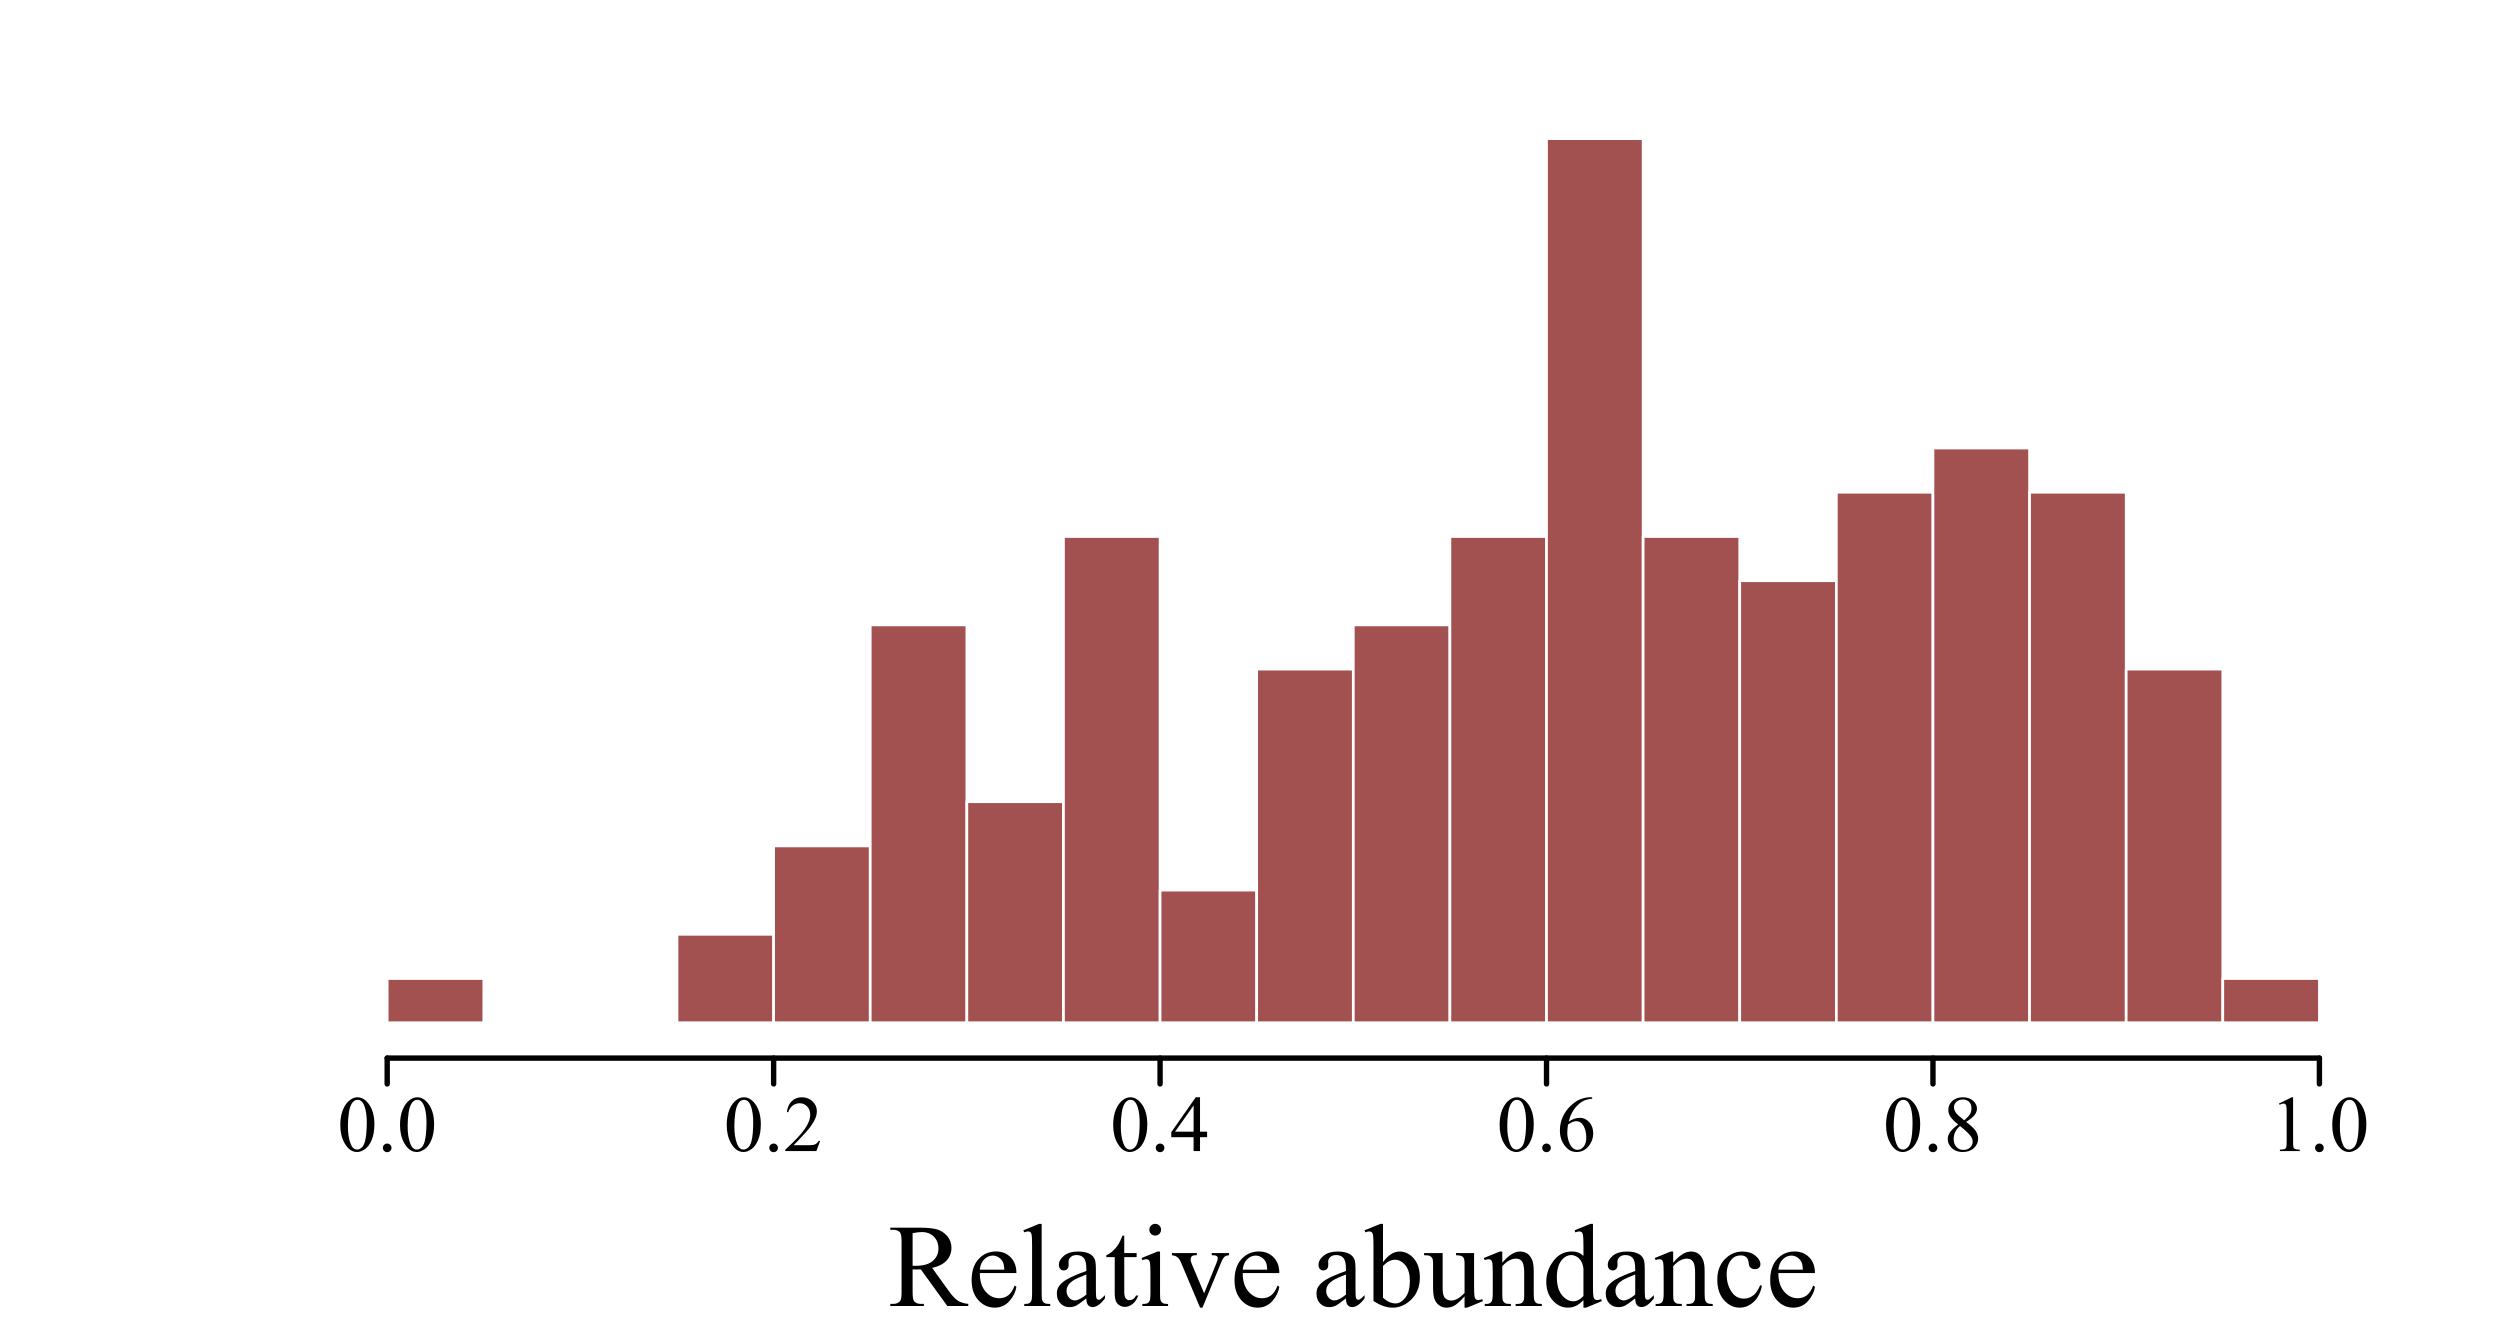
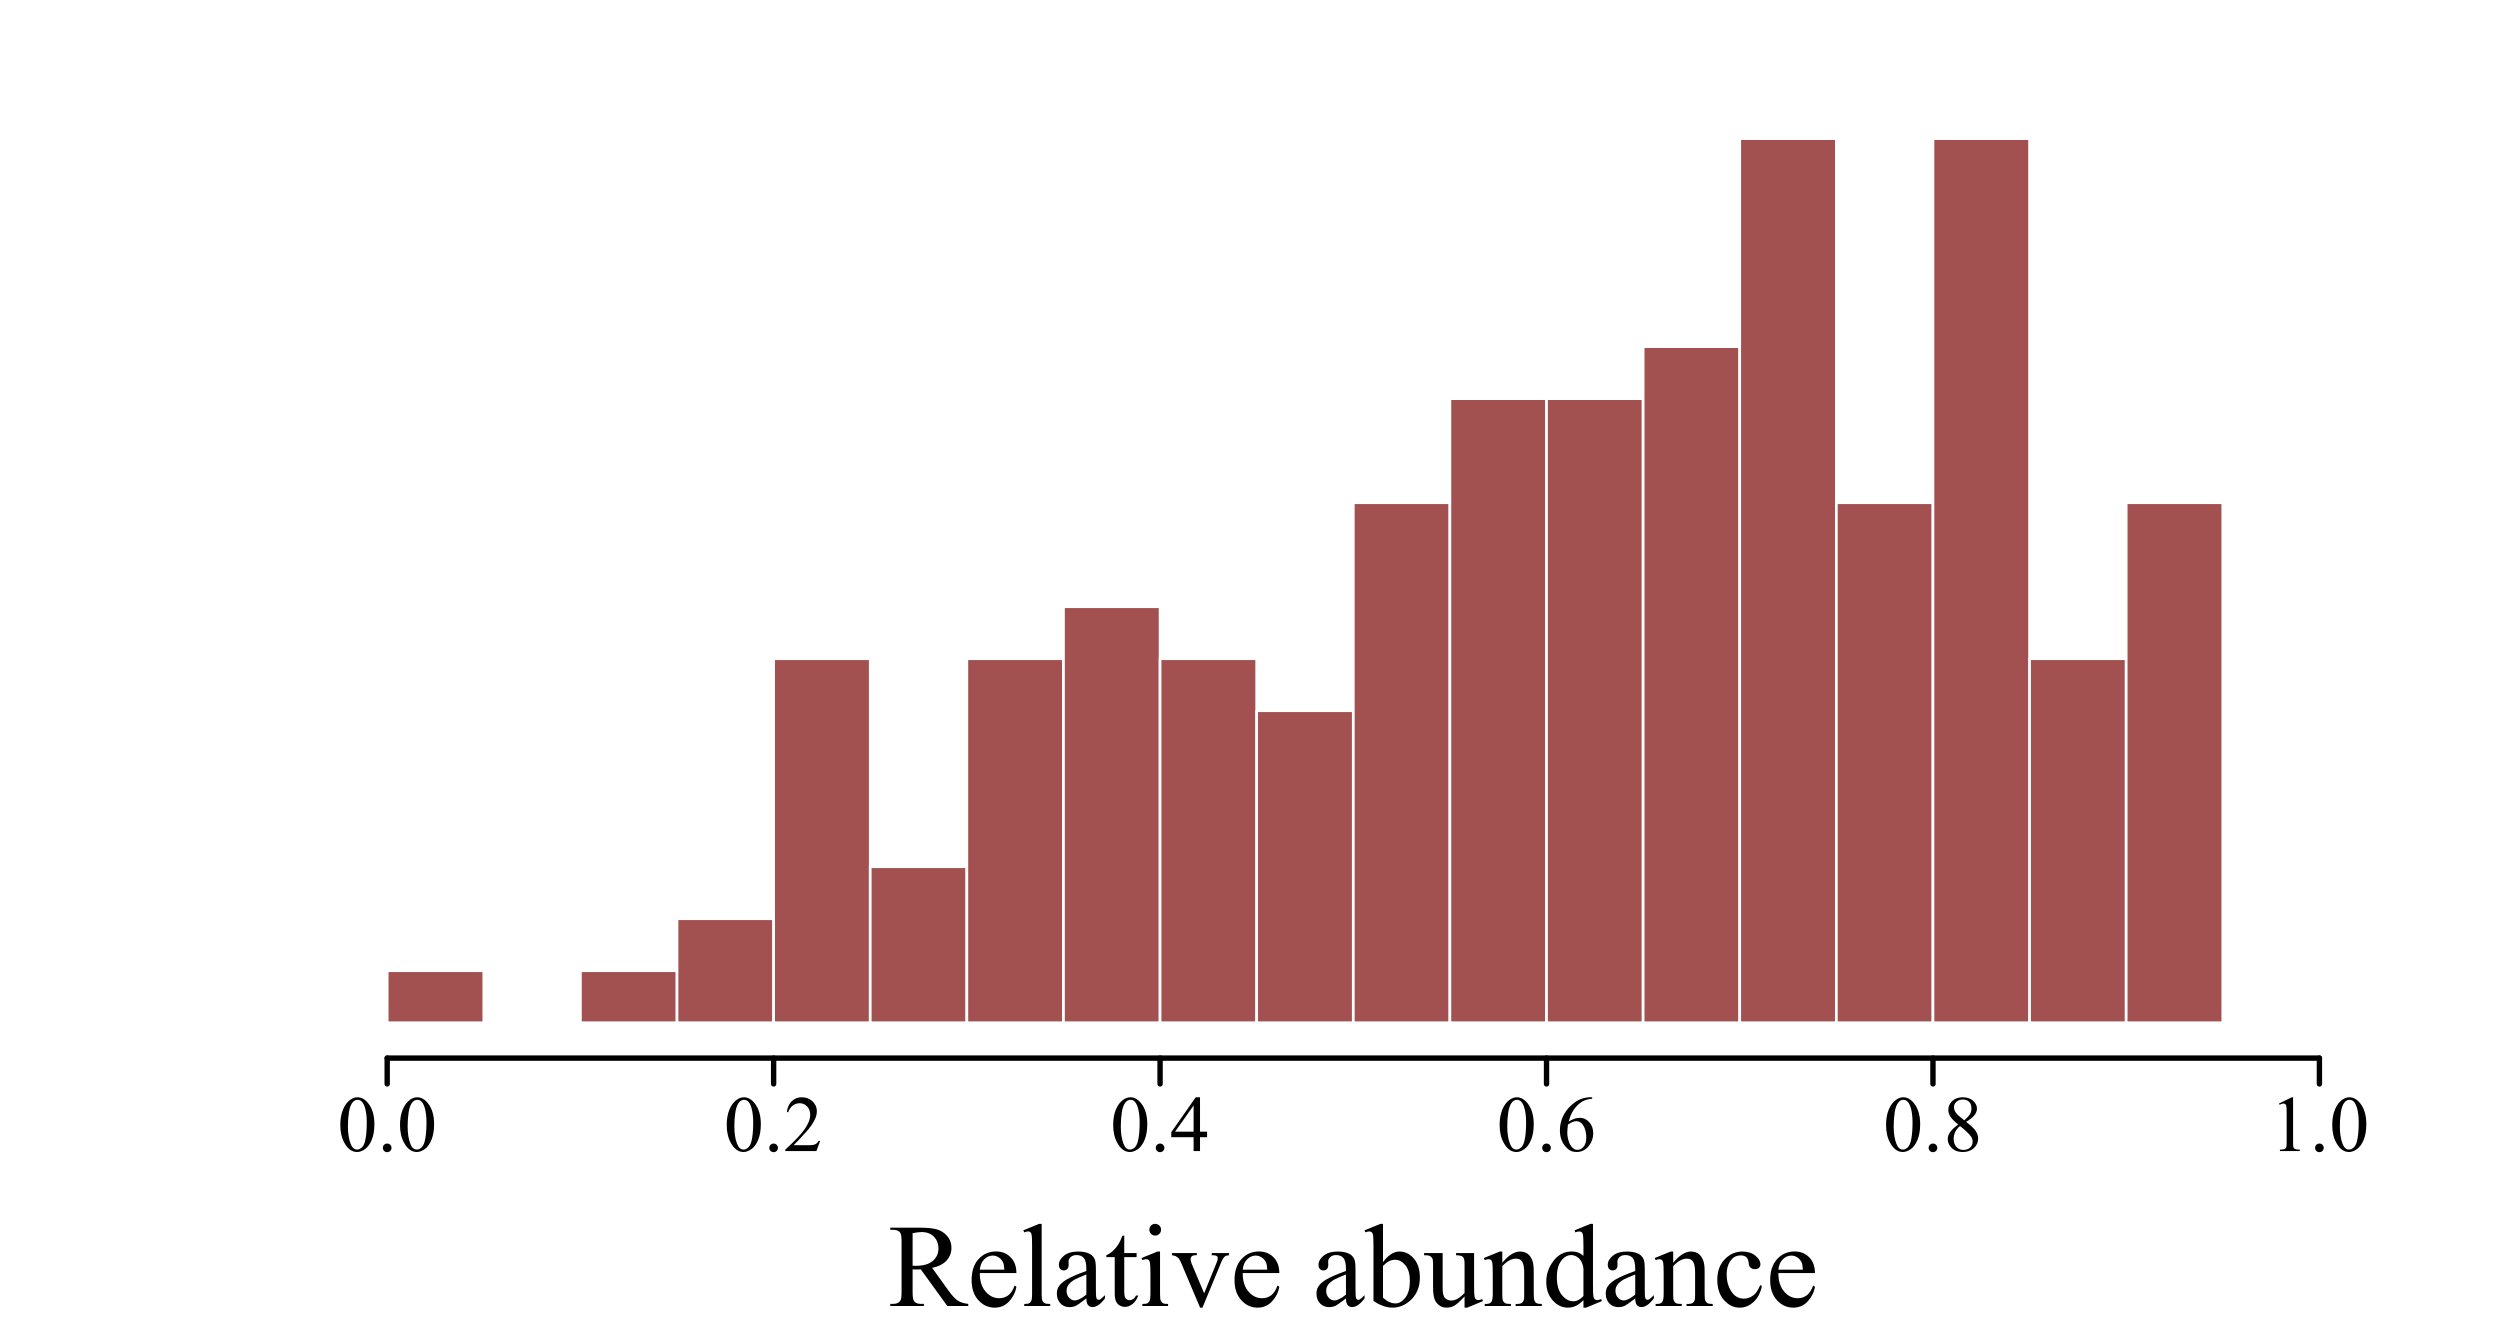
<svg xmlns="http://www.w3.org/2000/svg" xmlns:xlink="http://www.w3.org/1999/xlink" width="697pt" height="367pt" viewBox="0 0 697 367" version="1.1">
  <defs>
    <g>
      <symbol overflow="visible" id="glyph0-0">
        <path style="stroke:none;" d="M 4.578 0 L 4.578 -20.625 L 21.078 -20.625 L 21.078 0 Z M 5.094 -0.516 L 20.562 -0.516 L 20.562 -20.109 L 5.094 -20.109 Z M 5.094 -0.516 " />
      </symbol>
      <symbol overflow="visible" id="glyph0-1">
        <path style="stroke:none;" d="M 22.301 0 L 16.469 0 L 9.07 -10.215 C 8.523 -10.191 8.078 -10.184 7.734 -10.184 C 7.594 -10.184 7.441 -10.184 7.281 -10.191 C 7.121 -10.191 6.957 -10.199 6.785 -10.215 L 6.785 -3.867 C 6.785 -2.492 6.934 -1.637 7.234 -1.305 C 7.641 -0.832 8.254 -0.598 9.07 -0.598 L 9.926 -0.598 L 9.926 0 L 0.562 0 L 0.562 -0.598 L 1.387 -0.598 C 2.309 -0.598 2.969 -0.898 3.367 -1.5 C 3.59 -1.832 3.703 -2.621 3.707 -3.867 L 3.707 -17.984 C 3.703 -19.355 3.551 -20.211 3.254 -20.543 C 2.832 -21.016 2.211 -21.25 1.387 -21.254 L 0.562 -21.254 L 0.562 -21.852 L 8.523 -21.852 C 10.84 -21.848 12.551 -21.68 13.656 -21.344 C 14.754 -21.004 15.688 -20.379 16.461 -19.473 C 17.227 -18.559 17.613 -17.477 17.613 -16.227 C 17.613 -14.879 17.172 -13.715 16.297 -12.727 C 15.418 -11.738 14.062 -11.039 12.23 -10.633 L 16.742 -4.367 C 17.77 -2.922 18.656 -1.965 19.398 -1.496 C 20.137 -1.02 21.105 -0.723 22.301 -0.598 Z M 6.785 -11.23 C 6.988 -11.227 7.164 -11.223 7.312 -11.223 C 7.461 -11.215 7.586 -11.215 7.688 -11.215 C 9.77 -11.215 11.34 -11.664 12.398 -12.566 C 13.453 -13.469 13.98 -14.617 13.984 -16.016 C 13.98 -17.375 13.555 -18.484 12.703 -19.344 C 11.852 -20.195 10.719 -20.625 9.312 -20.625 C 8.688 -20.625 7.848 -20.523 6.785 -20.32 Z M 6.785 -11.23 " />
      </symbol>
      <symbol overflow="visible" id="glyph0-2">
        <path style="stroke:none;" d="M 3.512 -9.199 C 3.496 -7.008 4.031 -5.289 5.109 -4.043 C 6.18 -2.797 7.441 -2.172 8.895 -2.176 C 9.859 -2.172 10.699 -2.438 11.414 -2.973 C 12.129 -3.5 12.727 -4.41 13.211 -5.703 L 13.711 -5.383 C 13.484 -3.91 12.828 -2.57 11.746 -1.359 C 10.656 -0.152 9.297 0.449 7.672 0.453 C 5.895 0.449 4.379 -0.238 3.117 -1.617 C 1.855 -3 1.223 -4.855 1.227 -7.188 C 1.223 -9.707 1.871 -11.676 3.168 -13.09 C 4.461 -14.504 6.086 -15.211 8.039 -15.211 C 9.695 -15.211 11.055 -14.664 12.117 -13.574 C 13.18 -12.484 13.711 -11.027 13.711 -9.199 Z M 3.512 -10.137 L 10.344 -10.137 C 10.289 -11.082 10.18 -11.746 10.008 -12.133 C 9.734 -12.73 9.332 -13.203 8.805 -13.551 C 8.27 -13.891 7.715 -14.062 7.137 -14.066 C 6.246 -14.062 5.449 -13.715 4.746 -13.027 C 4.043 -12.332 3.629 -11.371 3.512 -10.137 Z M 3.512 -10.137 " />
      </symbol>
      <symbol overflow="visible" id="glyph0-3">
        <path style="stroke:none;" d="M 6.105 -22.914 L 6.105 -3.336 C 6.105 -2.406 6.172 -1.793 6.305 -1.496 C 6.438 -1.191 6.645 -0.965 6.926 -0.812 C 7.207 -0.652 7.727 -0.574 8.492 -0.578 L 8.492 0 L 1.258 0 L 1.258 -0.578 C 1.934 -0.574 2.395 -0.645 2.641 -0.789 C 2.887 -0.926 3.082 -1.156 3.223 -1.48 C 3.363 -1.801 3.434 -2.418 3.434 -3.336 L 3.434 -16.742 C 3.434 -18.402 3.395 -19.426 3.32 -19.809 C 3.242 -20.188 3.121 -20.449 2.957 -20.59 C 2.789 -20.73 2.578 -20.801 2.32 -20.801 C 2.039 -20.801 1.684 -20.715 1.258 -20.543 L 0.984 -21.109 L 5.383 -22.914 Z M 6.105 -22.914 " />
      </symbol>
      <symbol overflow="visible" id="glyph0-4">
        <path style="stroke:none;" d="M 9.395 -2.125 C 7.875 -0.953 6.926 -0.277 6.543 -0.098 C 5.961 0.172 5.344 0.305 4.688 0.305 C 3.664 0.305 2.82 -0.043 2.164 -0.742 C 1.5 -1.438 1.172 -2.355 1.176 -3.496 C 1.172 -4.215 1.332 -4.84 1.66 -5.367 C 2.098 -6.094 2.863 -6.777 3.953 -7.426 C 5.043 -8.066 6.855 -8.852 9.395 -9.781 L 9.395 -10.359 C 9.391 -11.832 9.156 -12.84 8.691 -13.391 C 8.223 -13.934 7.547 -14.207 6.656 -14.211 C 5.977 -14.207 5.438 -14.027 5.043 -13.664 C 4.633 -13.297 4.43 -12.875 4.43 -12.406 L 4.465 -11.473 C 4.465 -10.977 4.336 -10.594 4.086 -10.328 C 3.828 -10.059 3.5 -9.926 3.094 -9.926 C 2.695 -9.926 2.367 -10.062 2.117 -10.344 C 1.863 -10.621 1.738 -11.004 1.742 -11.488 C 1.738 -12.41 2.211 -13.258 3.16 -14.035 C 4.102 -14.805 5.43 -15.191 7.137 -15.195 C 8.449 -15.191 9.523 -14.973 10.359 -14.535 C 10.992 -14.199 11.457 -13.68 11.762 -12.973 C 11.953 -12.508 12.051 -11.562 12.055 -10.137 L 12.055 -5.125 C 12.051 -3.715 12.078 -2.852 12.133 -2.535 C 12.184 -2.219 12.273 -2.008 12.398 -1.902 C 12.523 -1.793 12.664 -1.738 12.828 -1.742 C 12.996 -1.738 13.148 -1.777 13.277 -1.852 C 13.504 -1.992 13.938 -2.383 14.582 -3.031 L 14.582 -2.125 C 13.375 -0.516 12.227 0.285 11.133 0.289 C 10.605 0.285 10.184 0.105 9.875 -0.258 C 9.562 -0.621 9.402 -1.242 9.395 -2.125 Z M 9.395 -3.176 L 9.395 -8.797 C 7.77 -8.148 6.723 -7.695 6.25 -7.43 C 5.402 -6.953 4.797 -6.457 4.43 -5.945 C 4.062 -5.426 3.879 -4.863 3.883 -4.254 C 3.879 -3.48 4.109 -2.836 4.574 -2.328 C 5.035 -1.812 5.566 -1.559 6.172 -1.562 C 6.984 -1.559 8.059 -2.098 9.395 -3.176 Z M 9.395 -3.176 " />
      </symbol>
      <symbol overflow="visible" id="glyph0-5">
        <path style="stroke:none;" d="M 5.316 -19.609 L 5.316 -14.758 L 8.766 -14.758 L 8.766 -13.633 L 5.316 -13.633 L 5.316 -4.062 C 5.312 -3.102 5.449 -2.457 5.727 -2.125 C 6 -1.793 6.355 -1.629 6.785 -1.629 C 7.137 -1.629 7.477 -1.738 7.812 -1.957 C 8.141 -2.176 8.402 -2.5 8.59 -2.934 L 9.219 -2.934 C 8.836 -1.875 8.305 -1.082 7.621 -0.555 C 6.93 -0.023 6.223 0.238 5.496 0.242 C 5 0.238 4.516 0.105 4.043 -0.168 C 3.57 -0.438 3.219 -0.828 2.996 -1.344 C 2.77 -1.852 2.66 -2.641 2.66 -3.707 L 2.66 -13.633 L 0.32 -13.633 L 0.32 -14.164 C 0.91 -14.398 1.516 -14.801 2.133 -15.363 C 2.75 -15.926 3.301 -16.594 3.785 -17.371 C 4.031 -17.777 4.375 -18.523 4.816 -19.609 Z M 5.316 -19.609 " />
      </symbol>
      <symbol overflow="visible" id="glyph0-6">
        <path style="stroke:none;" d="M 4.785 -22.914 C 5.234 -22.91 5.617 -22.75 5.938 -22.438 C 6.25 -22.117 6.41 -21.734 6.414 -21.285 C 6.41 -20.832 6.25 -20.445 5.938 -20.125 C 5.617 -19.801 5.234 -19.641 4.785 -19.641 C 4.332 -19.641 3.945 -19.801 3.625 -20.125 C 3.301 -20.445 3.141 -20.832 3.141 -21.285 C 3.141 -21.734 3.297 -22.117 3.617 -22.438 C 3.93 -22.75 4.32 -22.91 4.785 -22.914 Z M 6.125 -15.195 L 6.125 -3.336 C 6.121 -2.406 6.188 -1.793 6.324 -1.488 C 6.457 -1.184 6.656 -0.953 6.922 -0.805 C 7.18 -0.648 7.66 -0.574 8.363 -0.578 L 8.363 0 L 1.191 0 L 1.191 -0.578 C 1.91 -0.574 2.395 -0.645 2.641 -0.789 C 2.887 -0.926 3.082 -1.156 3.23 -1.48 C 3.371 -1.801 3.445 -2.418 3.449 -3.336 L 3.449 -9.023 C 3.445 -10.625 3.398 -11.66 3.305 -12.133 C 3.227 -12.473 3.105 -12.711 2.949 -12.848 C 2.785 -12.98 2.566 -13.047 2.289 -13.051 C 1.984 -13.047 1.617 -12.969 1.191 -12.809 L 0.969 -13.391 L 5.414 -15.195 Z M 6.125 -15.195 " />
      </symbol>
      <symbol overflow="visible" id="glyph0-7">
        <path style="stroke:none;" d="M 0.273 -14.758 L 7.219 -14.758 L 7.219 -14.164 L 6.766 -14.164 C 6.348 -14.16 6.027 -14.059 5.809 -13.855 C 5.582 -13.648 5.473 -13.375 5.477 -13.035 C 5.473 -12.656 5.586 -12.211 5.816 -11.699 L 9.25 -3.547 L 12.695 -12.004 C 12.941 -12.602 13.066 -13.059 13.066 -13.375 C 13.066 -13.523 13.023 -13.648 12.938 -13.746 C 12.82 -13.902 12.668 -14.012 12.488 -14.074 C 12.301 -14.133 11.93 -14.16 11.375 -14.164 L 11.375 -14.758 L 16.195 -14.758 L 16.195 -14.164 C 15.633 -14.117 15.246 -14.004 15.035 -13.824 C 14.656 -13.5 14.316 -12.965 14.02 -12.215 L 8.781 0.453 L 8.121 0.453 L 2.852 -12.004 C 2.613 -12.582 2.387 -13 2.172 -13.254 C 1.957 -13.504 1.684 -13.715 1.352 -13.891 C 1.168 -13.984 0.809 -14.074 0.273 -14.164 Z M 0.273 -14.758 " />
      </symbol>
      <symbol overflow="visible" id="glyph0-8">
        <path style="stroke:none;" d="" />
      </symbol>
      <symbol overflow="visible" id="glyph0-9">
        <path style="stroke:none;" d="M 5.074 -12.215 C 6.504 -14.199 8.043 -15.191 9.699 -15.195 C 11.211 -15.191 12.535 -14.547 13.664 -13.254 C 14.789 -11.957 15.352 -10.188 15.355 -7.945 C 15.352 -5.32 14.48 -3.207 12.746 -1.609 C 11.25 -0.234 9.586 0.449 7.75 0.453 C 6.887 0.449 6.016 0.297 5.133 -0.016 C 4.246 -0.324 3.34 -0.793 2.418 -1.418 L 2.418 -16.711 C 2.414 -18.383 2.375 -19.41 2.297 -19.801 C 2.215 -20.184 2.086 -20.449 1.918 -20.59 C 1.742 -20.73 1.527 -20.801 1.273 -20.801 C 0.969 -20.801 0.594 -20.715 0.145 -20.543 L -0.082 -21.109 L 4.352 -22.914 L 5.074 -22.914 Z M 5.074 -11.184 L 5.074 -2.352 C 5.621 -1.812 6.188 -1.41 6.773 -1.137 C 7.359 -0.863 7.957 -0.727 8.57 -0.727 C 9.547 -0.727 10.457 -1.262 11.305 -2.336 C 12.145 -3.41 12.566 -4.973 12.57 -7.023 C 12.566 -8.91 12.145 -10.363 11.305 -11.383 C 10.457 -12.395 9.5 -12.902 8.426 -12.906 C 7.855 -12.902 7.285 -12.758 6.719 -12.473 C 6.285 -12.254 5.738 -11.824 5.074 -11.184 Z M 5.074 -11.184 " />
      </symbol>
      <symbol overflow="visible" id="glyph0-10">
        <path style="stroke:none;" d="M 13.969 -14.758 L 13.969 -5.816 C 13.969 -4.105 14.008 -3.059 14.09 -2.68 C 14.168 -2.297 14.297 -2.031 14.477 -1.883 C 14.652 -1.73 14.859 -1.656 15.098 -1.66 C 15.43 -1.656 15.805 -1.75 16.227 -1.934 L 16.453 -1.371 L 12.035 0.453 L 11.312 0.453 L 11.312 -2.676 C 10.043 -1.297 9.074 -0.43 8.41 -0.078 C 7.742 0.277 7.039 0.449 6.301 0.453 C 5.469 0.449 4.754 0.215 4.148 -0.266 C 3.539 -0.742 3.117 -1.359 2.883 -2.109 C 2.648 -2.859 2.531 -3.922 2.531 -5.301 L 2.531 -11.891 C 2.531 -12.586 2.453 -13.07 2.305 -13.34 C 2.148 -13.609 1.926 -13.816 1.633 -13.961 C 1.336 -14.105 0.801 -14.172 0.031 -14.164 L 0.031 -14.758 L 5.203 -14.758 L 5.203 -4.883 C 5.203 -3.504 5.441 -2.602 5.922 -2.176 C 6.398 -1.742 6.977 -1.527 7.652 -1.531 C 8.113 -1.527 8.637 -1.672 9.223 -1.965 C 9.809 -2.254 10.504 -2.809 11.312 -3.625 L 11.312 -11.988 C 11.309 -12.824 11.156 -13.391 10.852 -13.688 C 10.547 -13.984 9.91 -14.141 8.941 -14.164 L 8.941 -14.758 Z M 13.969 -14.758 " />
      </symbol>
      <symbol overflow="visible" id="glyph0-11">
        <path style="stroke:none;" d="M 5.332 -12.07 C 7.062 -14.152 8.711 -15.191 10.281 -15.195 C 11.082 -15.191 11.773 -14.992 12.359 -14.59 C 12.938 -14.184 13.402 -13.52 13.746 -12.602 C 13.98 -11.953 14.098 -10.965 14.098 -9.637 L 14.098 -3.336 C 14.098 -2.398 14.172 -1.766 14.324 -1.434 C 14.438 -1.164 14.629 -0.953 14.895 -0.805 C 15.16 -0.648 15.645 -0.574 16.355 -0.578 L 16.355 0 L 9.055 0 L 9.055 -0.578 L 9.363 -0.578 C 10.051 -0.574 10.531 -0.68 10.805 -0.891 C 11.078 -1.102 11.266 -1.41 11.375 -1.82 C 11.414 -1.98 11.438 -2.484 11.441 -3.336 L 11.441 -9.379 C 11.438 -10.719 11.262 -11.691 10.918 -12.301 C 10.566 -12.902 9.98 -13.207 9.152 -13.211 C 7.871 -13.207 6.598 -12.508 5.332 -11.117 L 5.332 -3.336 C 5.332 -2.332 5.391 -1.715 5.512 -1.484 C 5.656 -1.168 5.863 -0.941 6.129 -0.797 C 6.395 -0.648 6.93 -0.574 7.734 -0.578 L 7.734 0 L 0.434 0 L 0.434 -0.578 L 0.758 -0.578 C 1.508 -0.574 2.016 -0.766 2.281 -1.148 C 2.539 -1.531 2.672 -2.258 2.676 -3.336 L 2.676 -8.812 C 2.672 -10.586 2.633 -11.664 2.555 -12.051 C 2.473 -12.438 2.348 -12.699 2.184 -12.84 C 2.016 -12.977 1.793 -13.047 1.516 -13.051 C 1.211 -13.047 0.852 -12.969 0.434 -12.809 L 0.195 -13.391 L 4.641 -15.195 L 5.332 -15.195 Z M 5.332 -12.07 " />
      </symbol>
      <symbol overflow="visible" id="glyph0-12">
        <path style="stroke:none;" d="M 11.457 -1.66 C 10.73 -0.902 10.027 -0.363 9.344 -0.039 C 8.652 0.289 7.91 0.449 7.121 0.453 C 5.504 0.449 4.098 -0.223 2.898 -1.57 C 1.691 -2.918 1.09 -4.648 1.094 -6.766 C 1.09 -8.879 1.758 -10.816 3.094 -12.574 C 4.426 -14.332 6.137 -15.211 8.234 -15.211 C 9.531 -15.211 10.605 -14.797 11.457 -13.969 L 11.457 -16.695 C 11.453 -18.375 11.414 -19.41 11.336 -19.801 C 11.254 -20.184 11.129 -20.449 10.957 -20.59 C 10.785 -20.73 10.57 -20.801 10.312 -20.801 C 10.031 -20.801 9.66 -20.715 9.199 -20.543 L 8.992 -21.109 L 13.391 -22.914 L 14.117 -22.914 L 14.117 -5.848 C 14.113 -4.117 14.152 -3.059 14.234 -2.68 C 14.312 -2.297 14.441 -2.031 14.621 -1.883 C 14.797 -1.73 15.004 -1.656 15.242 -1.66 C 15.531 -1.656 15.918 -1.75 16.402 -1.934 L 16.582 -1.371 L 12.199 0.453 L 11.457 0.453 Z M 11.457 -2.789 L 11.457 -10.395 C 11.387 -11.121 11.195 -11.785 10.875 -12.391 C 10.555 -12.988 10.125 -13.441 9.594 -13.75 C 9.059 -14.055 8.543 -14.207 8.039 -14.211 C 7.094 -14.207 6.25 -13.785 5.512 -12.938 C 4.531 -11.82 4.043 -10.188 4.043 -8.039 C 4.043 -5.867 4.516 -4.203 5.461 -3.051 C 6.406 -1.895 7.457 -1.316 8.621 -1.32 C 9.594 -1.316 10.539 -1.809 11.457 -2.789 Z M 11.457 -2.789 " />
      </symbol>
      <symbol overflow="visible" id="glyph0-13">
        <path style="stroke:none;" d="M 13.566 -5.609 C 13.168 -3.66 12.391 -2.164 11.23 -1.117 C 10.07 -0.07 8.785 0.449 7.379 0.453 C 5.699 0.449 4.238 -0.25 2.996 -1.656 C 1.746 -3.062 1.125 -4.965 1.129 -7.363 C 1.125 -9.68 1.816 -11.566 3.199 -13.02 C 4.578 -14.469 6.234 -15.191 8.168 -15.195 C 9.617 -15.191 10.809 -14.809 11.746 -14.043 C 12.68 -13.273 13.148 -12.477 13.148 -11.648 C 13.148 -11.242 13.016 -10.91 12.754 -10.66 C 12.488 -10.402 12.121 -10.277 11.648 -10.281 C 11.016 -10.277 10.535 -10.48 10.215 -10.891 C 10.027 -11.113 9.906 -11.543 9.852 -12.18 C 9.789 -12.812 9.574 -13.297 9.199 -13.633 C 8.824 -13.953 8.301 -14.113 7.637 -14.117 C 6.559 -14.113 5.695 -13.715 5.043 -12.922 C 4.172 -11.867 3.738 -10.477 3.738 -8.75 C 3.738 -6.984 4.168 -5.43 5.035 -4.082 C 5.895 -2.734 7.062 -2.062 8.539 -2.062 C 9.586 -2.062 10.531 -2.422 11.375 -3.141 C 11.961 -3.633 12.539 -4.527 13.102 -5.832 Z M 13.566 -5.609 " />
      </symbol>
      <symbol overflow="visible" id="glyph1-0">
        <path style="stroke:none;" d="M 3.078 0 L 3.078 -13.875 L 14.18 -13.875 L 14.18 0 Z M 3.426 -0.348 L 13.832 -0.348 L 13.832 -13.527 L 3.426 -13.527 Z M 3.426 -0.348 " />
      </symbol>
      <symbol overflow="visible" id="glyph1-1">
        <path style="stroke:none;" d="M 0.801 -7.262 C 0.797 -8.934 1.051 -10.379 1.559 -11.594 C 2.066 -12.801 2.738 -13.703 3.578 -14.297 C 4.227 -14.766 4.898 -15 5.594 -15.004 C 6.719 -15 7.73 -14.426 8.629 -13.277 C 9.746 -11.855 10.305 -9.926 10.309 -7.492 C 10.305 -5.785 10.059 -4.336 9.57 -3.145 C 9.078 -1.949 8.453 -1.082 7.691 -0.547 C 6.926 -0.008 6.191 0.258 5.484 0.262 C 4.082 0.258 2.914 -0.566 1.984 -2.223 C 1.191 -3.613 0.797 -5.293 0.801 -7.262 Z M 2.926 -6.992 C 2.922 -4.965 3.172 -3.316 3.676 -2.039 C 4.082 -0.961 4.695 -0.422 5.516 -0.422 C 5.902 -0.422 6.309 -0.594 6.73 -0.945 C 7.148 -1.293 7.465 -1.883 7.684 -2.711 C 8.012 -3.949 8.18 -5.703 8.184 -7.969 C 8.18 -9.641 8.008 -11.039 7.664 -12.164 C 7.402 -12.992 7.066 -13.578 6.656 -13.93 C 6.359 -14.164 6 -14.285 5.582 -14.285 C 5.086 -14.285 4.648 -14.062 4.27 -13.625 C 3.75 -13.023 3.395 -12.082 3.207 -10.797 C 3.016 -9.508 2.922 -8.238 2.926 -6.992 Z M 2.926 -6.992 " />
      </symbol>
      <symbol overflow="visible" id="glyph1-2">
        <path style="stroke:none;" d="M 2.773 -2.102 C 3.109 -2.098 3.395 -1.98 3.629 -1.75 C 3.855 -1.512 3.973 -1.227 3.977 -0.898 C 3.973 -0.562 3.855 -0.281 3.625 -0.047 C 3.387 0.188 3.102 0.305 2.773 0.305 C 2.438 0.305 2.156 0.188 1.922 -0.047 C 1.688 -0.281 1.57 -0.562 1.57 -0.898 C 1.57 -1.234 1.688 -1.52 1.922 -1.754 C 2.156 -1.98 2.438 -2.098 2.773 -2.102 Z M 2.773 -2.102 " />
      </symbol>
      <symbol overflow="visible" id="glyph1-3">
        <path style="stroke:none;" d="M 10.18 -2.828 L 9.148 0 L 0.477 0 L 0.477 -0.402 C 3.023 -2.727 4.82 -4.625 5.863 -6.102 C 6.902 -7.57 7.422 -8.918 7.426 -10.145 C 7.422 -11.074 7.137 -11.84 6.566 -12.441 C 5.992 -13.039 5.309 -13.34 4.52 -13.344 C 3.793 -13.34 3.145 -13.129 2.574 -12.707 C 1.996 -12.281 1.574 -11.664 1.301 -10.852 L 0.898 -10.852 C 1.078 -12.188 1.543 -13.211 2.293 -13.93 C 3.035 -14.641 3.969 -15 5.094 -15.004 C 6.281 -15 7.277 -14.617 8.078 -13.852 C 8.875 -13.086 9.273 -12.184 9.277 -11.145 C 9.273 -10.398 9.102 -9.652 8.758 -8.91 C 8.223 -7.738 7.355 -6.5 6.156 -5.191 C 4.355 -3.223 3.23 -2.035 2.785 -1.637 L 6.625 -1.637 C 7.402 -1.633 7.949 -1.664 8.266 -1.723 C 8.578 -1.777 8.863 -1.895 9.117 -2.074 C 9.367 -2.25 9.586 -2.5 9.777 -2.828 Z M 10.18 -2.828 " />
      </symbol>
      <symbol overflow="visible" id="glyph1-4">
        <path style="stroke:none;" d="M 10.332 -5.422 L 10.332 -3.879 L 8.359 -3.879 L 8.359 0 L 6.57 0 L 6.57 -3.879 L 0.348 -3.879 L 0.348 -5.27 L 7.164 -15.004 L 8.359 -15.004 L 8.359 -5.422 Z M 6.57 -5.422 L 6.57 -12.715 L 1.41 -5.422 Z M 6.57 -5.422 " />
      </symbol>
      <symbol overflow="visible" id="glyph1-5">
        <path style="stroke:none;" d="M 9.949 -15.004 L 9.949 -14.602 C 8.996 -14.508 8.215 -14.316 7.613 -14.031 C 7.008 -13.746 6.414 -13.312 5.824 -12.727 C 5.234 -12.141 4.746 -11.488 4.359 -10.77 C 3.973 -10.051 3.648 -9.195 3.395 -8.207 C 4.43 -8.918 5.477 -9.273 6.527 -9.277 C 7.527 -9.273 8.395 -8.871 9.137 -8.062 C 9.871 -7.254 10.242 -6.211 10.242 -4.941 C 10.242 -3.711 9.871 -2.594 9.129 -1.582 C 8.23 -0.355 7.043 0.258 5.57 0.262 C 4.566 0.258 3.715 -0.074 3.012 -0.738 C 1.637 -2.027 0.949 -3.703 0.953 -5.766 C 0.949 -7.078 1.211 -8.328 1.742 -9.516 C 2.266 -10.703 3.02 -11.754 4.004 -12.672 C 4.98 -13.586 5.918 -14.203 6.816 -14.523 C 7.711 -14.84 8.547 -15 9.324 -15.004 Z M 3.207 -7.414 C 3.074 -6.434 3.012 -5.648 3.012 -5.051 C 3.012 -4.355 3.137 -3.602 3.395 -2.789 C 3.648 -1.977 4.031 -1.332 4.543 -0.855 C 4.906 -0.516 5.355 -0.344 5.887 -0.348 C 6.512 -0.344 7.074 -0.641 7.57 -1.234 C 8.062 -1.824 8.309 -2.672 8.312 -3.773 C 8.309 -5.008 8.062 -6.074 7.574 -6.98 C 7.082 -7.879 6.387 -8.332 5.484 -8.336 C 5.211 -8.332 4.914 -8.273 4.602 -8.16 C 4.281 -8.043 3.816 -7.793 3.207 -7.414 Z M 3.207 -7.414 " />
      </symbol>
      <symbol overflow="visible" id="glyph1-6">
        <path style="stroke:none;" d="M 4.262 -7.402 C 3.094 -8.355 2.344 -9.125 2.012 -9.703 C 1.672 -10.281 1.504 -10.879 1.508 -11.5 C 1.504 -12.453 1.875 -13.277 2.613 -13.969 C 3.348 -14.656 4.324 -15 5.551 -15.004 C 6.73 -15 7.684 -14.68 8.41 -14.039 C 9.129 -13.395 9.492 -12.66 9.496 -11.836 C 9.492 -11.285 9.297 -10.723 8.91 -10.156 C 8.516 -9.582 7.703 -8.91 6.473 -8.141 C 7.742 -7.156 8.582 -6.383 8.996 -5.82 C 9.543 -5.078 9.82 -4.305 9.82 -3.492 C 9.82 -2.457 9.426 -1.57 8.637 -0.84 C 7.848 -0.105 6.812 0.258 5.539 0.262 C 4.141 0.258 3.055 -0.176 2.277 -1.051 C 1.652 -1.746 1.34 -2.512 1.344 -3.348 C 1.34 -3.996 1.559 -4.641 2 -5.281 C 2.434 -5.918 3.188 -6.625 4.262 -7.402 Z M 5.961 -8.562 C 6.824 -9.34 7.375 -9.957 7.609 -10.41 C 7.84 -10.859 7.957 -11.371 7.957 -11.945 C 7.957 -12.699 7.742 -13.293 7.316 -13.727 C 6.887 -14.156 6.305 -14.371 5.57 -14.375 C 4.832 -14.371 4.23 -14.16 3.77 -13.734 C 3.305 -13.305 3.074 -12.805 3.078 -12.238 C 3.074 -11.859 3.172 -11.484 3.363 -11.109 C 3.555 -10.734 3.828 -10.375 4.184 -10.039 Z M 4.77 -6.992 C 4.168 -6.484 3.723 -5.934 3.438 -5.34 C 3.145 -4.738 3 -4.094 3.004 -3.402 C 3 -2.469 3.254 -1.723 3.766 -1.164 C 4.273 -0.602 4.922 -0.32 5.711 -0.324 C 6.488 -0.32 7.113 -0.543 7.586 -0.984 C 8.055 -1.426 8.289 -1.961 8.293 -2.59 C 8.289 -3.109 8.152 -3.574 7.879 -3.988 C 7.363 -4.75 6.328 -5.75 4.77 -6.992 Z M 4.77 -6.992 " />
      </symbol>
      <symbol overflow="visible" id="glyph1-7">
        <path style="stroke:none;" d="M 2.602 -13.258 L 6.18 -15.004 L 6.535 -15.004 L 6.535 -2.59 C 6.531 -1.766 6.566 -1.25 6.637 -1.051 C 6.703 -0.844 6.848 -0.688 7.066 -0.582 C 7.285 -0.473 7.727 -0.414 8.391 -0.402 L 8.391 0 L 2.863 0 L 2.863 -0.402 C 3.555 -0.414 4 -0.473 4.203 -0.578 C 4.402 -0.684 4.543 -0.824 4.625 -1.004 C 4.703 -1.176 4.746 -1.707 4.746 -2.59 L 4.746 -10.527 C 4.746 -11.594 4.711 -12.281 4.641 -12.586 C 4.586 -12.816 4.492 -12.984 4.363 -13.094 C 4.227 -13.199 4.066 -13.254 3.879 -13.258 C 3.613 -13.254 3.242 -13.141 2.766 -12.922 Z M 2.602 -13.258 " />
      </symbol>
    </g>
  </defs>
  <g id="surface264">
    <rect x="0" y="0" width="697" height="367" style="fill:rgb(100%,100%,100%);fill-opacity:1;stroke:none;" />
    <g style="fill:rgb(0%,0%,0%);fill-opacity:1;">
      <use xlink:href="#glyph0-1" x="247.652" y="364.121" />
      <use xlink:href="#glyph0-2" x="269.663" y="364.121" />
      <use xlink:href="#glyph0-3" x="284.31" y="364.121" />
      <use xlink:href="#glyph0-4" x="293.479" y="364.121" />
      <use xlink:href="#glyph0-5" x="308.125" y="364.121" />
      <use xlink:href="#glyph0-6" x="317.294" y="364.121" />
      <use xlink:href="#glyph0-7" x="326.462" y="364.121" />
      <use xlink:href="#glyph0-2" x="342.962" y="364.121" />
      <use xlink:href="#glyph0-8" x="357.609" y="364.121" />
      <use xlink:href="#glyph0-4" x="365.859" y="364.121" />
      <use xlink:href="#glyph0-9" x="380.506" y="364.121" />
      <use xlink:href="#glyph0-10" x="397.006" y="364.121" />
      <use xlink:href="#glyph0-11" x="413.506" y="364.121" />
      <use xlink:href="#glyph0-12" x="430.006" y="364.121" />
      <use xlink:href="#glyph0-4" x="446.506" y="364.121" />
      <use xlink:href="#glyph0-11" x="461.153" y="364.121" />
      <use xlink:href="#glyph0-13" x="477.653" y="364.121" />
      <use xlink:href="#glyph0-2" x="492.3" y="364.121" />
    </g>
    <path style="fill:none;stroke-width:1.5;stroke-linecap:round;stroke-linejoin:round;stroke:rgb(0%,0%,0%);stroke-opacity:1;stroke-miterlimit:10;" d="M 107.949 295 L 646.652 295 " />
    <path style="fill:none;stroke-width:1.5;stroke-linecap:round;stroke-linejoin:round;stroke:rgb(0%,0%,0%);stroke-opacity:1;stroke-miterlimit:10;" d="M 107.949 295 L 107.949 302.199 " />
    <path style="fill:none;stroke-width:1.5;stroke-linecap:round;stroke-linejoin:round;stroke:rgb(0%,0%,0%);stroke-opacity:1;stroke-miterlimit:10;" d="M 215.688 295 L 215.688 302.199 " />
    <path style="fill:none;stroke-width:1.5;stroke-linecap:round;stroke-linejoin:round;stroke:rgb(0%,0%,0%);stroke-opacity:1;stroke-miterlimit:10;" d="M 323.43 295 L 323.43 302.199 " />
    <path style="fill:none;stroke-width:1.5;stroke-linecap:round;stroke-linejoin:round;stroke:rgb(0%,0%,0%);stroke-opacity:1;stroke-miterlimit:10;" d="M 431.172 295 L 431.172 302.199 " />
    <path style="fill:none;stroke-width:1.5;stroke-linecap:round;stroke-linejoin:round;stroke:rgb(0%,0%,0%);stroke-opacity:1;stroke-miterlimit:10;" d="M 538.91 295 L 538.91 302.199 " />
    <path style="fill:none;stroke-width:1.5;stroke-linecap:round;stroke-linejoin:round;stroke:rgb(0%,0%,0%);stroke-opacity:1;stroke-miterlimit:10;" d="M 646.652 295 L 646.652 302.199 " />
    <g style="fill:rgb(0%,0%,0%);fill-opacity:1;">
      <use xlink:href="#glyph1-1" x="94.074" y="320.922" />
      <use xlink:href="#glyph1-2" x="105.174" y="320.922" />
      <use xlink:href="#glyph1-1" x="110.724" y="320.922" />
    </g>
    <g style="fill:rgb(0%,0%,0%);fill-opacity:1;">
      <use xlink:href="#glyph1-1" x="201.812" y="320.922" />
      <use xlink:href="#glyph1-2" x="212.912" y="320.922" />
      <use xlink:href="#glyph1-3" x="218.463" y="320.922" />
    </g>
    <g style="fill:rgb(0%,0%,0%);fill-opacity:1;">
      <use xlink:href="#glyph1-1" x="309.555" y="320.922" />
      <use xlink:href="#glyph1-2" x="320.655" y="320.922" />
      <use xlink:href="#glyph1-4" x="326.205" y="320.922" />
    </g>
    <g style="fill:rgb(0%,0%,0%);fill-opacity:1;">
      <use xlink:href="#glyph1-1" x="417.297" y="320.922" />
      <use xlink:href="#glyph1-2" x="428.397" y="320.922" />
      <use xlink:href="#glyph1-5" x="433.947" y="320.922" />
    </g>
    <g style="fill:rgb(0%,0%,0%);fill-opacity:1;">
      <use xlink:href="#glyph1-1" x="525.035" y="320.922" />
      <use xlink:href="#glyph1-2" x="536.135" y="320.922" />
      <use xlink:href="#glyph1-6" x="541.685" y="320.922" />
    </g>
    <g style="fill:rgb(0%,0%,0%);fill-opacity:1;">
      <use xlink:href="#glyph1-7" x="632.777" y="320.922" />
      <use xlink:href="#glyph1-2" x="643.877" y="320.922" />
      <use xlink:href="#glyph1-1" x="649.427" y="320.922" />
    </g>
-     <path style="fill-rule:nonzero;fill:rgb(63.529%,31.373%,31.373%);fill-opacity:1;stroke-width:0.75;stroke-linecap:round;stroke-linejoin:round;stroke:rgb(100%,100%,100%);stroke-opacity:1;stroke-miterlimit:10;" d="M 107.949 285.141 L 134.883 285.141 L 134.883 272.816 L 107.949 272.816 Z M 107.949 285.141 " />
+     <path style="fill-rule:nonzero;fill:rgb(63.529%,31.373%,31.373%);fill-opacity:1;stroke-width:0.75;stroke-linecap:round;stroke-linejoin:round;stroke:rgb(100%,100%,100%);stroke-opacity:1;stroke-miterlimit:10;" d="M 107.949 285.141 L 134.883 285.141 L 134.883 270.641 L 107.949 270.641 Z M 107.949 285.141 " />
    <path style="fill:none;stroke-width:0.75;stroke-linecap:round;stroke-linejoin:round;stroke:rgb(100%,100%,100%);stroke-opacity:1;stroke-miterlimit:10;" d="M 134.883 285.141 L 161.816 285.141 Z M 134.883 285.141 " />
-     <path style="fill:none;stroke-width:0.75;stroke-linecap:round;stroke-linejoin:round;stroke:rgb(100%,100%,100%);stroke-opacity:1;stroke-miterlimit:10;" d="M 161.82 285.141 L 188.754 285.141 Z M 161.82 285.141 " />
-     <path style="fill-rule:nonzero;fill:rgb(63.529%,31.373%,31.373%);fill-opacity:1;stroke-width:0.75;stroke-linecap:round;stroke-linejoin:round;stroke:rgb(100%,100%,100%);stroke-opacity:1;stroke-miterlimit:10;" d="M 188.754 285.141 L 215.688 285.141 L 215.688 260.492 L 188.754 260.492 Z M 188.754 285.141 " />
-     <path style="fill-rule:nonzero;fill:rgb(63.529%,31.373%,31.373%);fill-opacity:1;stroke-width:0.75;stroke-linecap:round;stroke-linejoin:round;stroke:rgb(100%,100%,100%);stroke-opacity:1;stroke-miterlimit:10;" d="M 215.688 285.141 L 242.621 285.141 L 242.621 235.844 L 215.688 235.844 Z M 215.688 285.141 " />
-     <path style="fill-rule:nonzero;fill:rgb(63.529%,31.373%,31.373%);fill-opacity:1;stroke-width:0.75;stroke-linecap:round;stroke-linejoin:round;stroke:rgb(100%,100%,100%);stroke-opacity:1;stroke-miterlimit:10;" d="M 242.625 285.141 L 269.559 285.141 L 269.559 174.223 L 242.625 174.223 Z M 242.625 285.141 " />
-     <path style="fill-rule:nonzero;fill:rgb(63.529%,31.373%,31.373%);fill-opacity:1;stroke-width:0.75;stroke-linecap:round;stroke-linejoin:round;stroke:rgb(100%,100%,100%);stroke-opacity:1;stroke-miterlimit:10;" d="M 269.559 285.141 L 296.492 285.141 L 296.492 223.52 L 269.559 223.52 Z M 269.559 285.141 " />
-     <path style="fill-rule:nonzero;fill:rgb(63.529%,31.373%,31.373%);fill-opacity:1;stroke-width:0.75;stroke-linecap:round;stroke-linejoin:round;stroke:rgb(100%,100%,100%);stroke-opacity:1;stroke-miterlimit:10;" d="M 296.496 285.141 L 323.43 285.141 L 323.43 149.574 L 296.496 149.574 Z M 296.496 285.141 " />
-     <path style="fill-rule:nonzero;fill:rgb(63.529%,31.373%,31.373%);fill-opacity:1;stroke-width:0.75;stroke-linecap:round;stroke-linejoin:round;stroke:rgb(100%,100%,100%);stroke-opacity:1;stroke-miterlimit:10;" d="M 323.43 285.141 L 350.363 285.141 L 350.363 248.168 L 323.43 248.168 Z M 323.43 285.141 " />
-     <path style="fill-rule:nonzero;fill:rgb(63.529%,31.373%,31.373%);fill-opacity:1;stroke-width:0.75;stroke-linecap:round;stroke-linejoin:round;stroke:rgb(100%,100%,100%);stroke-opacity:1;stroke-miterlimit:10;" d="M 350.363 285.141 L 377.297 285.141 L 377.297 186.547 L 350.363 186.547 Z M 350.363 285.141 " />
-     <path style="fill-rule:nonzero;fill:rgb(63.529%,31.373%,31.373%);fill-opacity:1;stroke-width:0.75;stroke-linecap:round;stroke-linejoin:round;stroke:rgb(100%,100%,100%);stroke-opacity:1;stroke-miterlimit:10;" d="M 377.301 285.141 L 404.234 285.141 L 404.234 174.223 L 377.301 174.223 Z M 377.301 285.141 " />
-     <path style="fill-rule:nonzero;fill:rgb(63.529%,31.373%,31.373%);fill-opacity:1;stroke-width:0.75;stroke-linecap:round;stroke-linejoin:round;stroke:rgb(100%,100%,100%);stroke-opacity:1;stroke-miterlimit:10;" d="M 404.234 285.141 L 431.168 285.141 L 431.168 149.574 L 404.234 149.574 Z M 404.234 285.141 " />
-     <path style="fill-rule:nonzero;fill:rgb(63.529%,31.373%,31.373%);fill-opacity:1;stroke-width:0.75;stroke-linecap:round;stroke-linejoin:round;stroke:rgb(100%,100%,100%);stroke-opacity:1;stroke-miterlimit:10;" d="M 431.172 285.141 L 458.105 285.141 L 458.105 38.66 L 431.172 38.66 Z M 431.172 285.141 " />
-     <path style="fill-rule:nonzero;fill:rgb(63.529%,31.373%,31.373%);fill-opacity:1;stroke-width:0.75;stroke-linecap:round;stroke-linejoin:round;stroke:rgb(100%,100%,100%);stroke-opacity:1;stroke-miterlimit:10;" d="M 458.105 285.141 L 485.039 285.141 L 485.039 149.574 L 458.105 149.574 Z M 458.105 285.141 " />
-     <path style="fill-rule:nonzero;fill:rgb(63.529%,31.373%,31.373%);fill-opacity:1;stroke-width:0.75;stroke-linecap:round;stroke-linejoin:round;stroke:rgb(100%,100%,100%);stroke-opacity:1;stroke-miterlimit:10;" d="M 485.039 285.141 L 511.973 285.141 L 511.973 161.898 L 485.039 161.898 Z M 485.039 285.141 " />
-     <path style="fill-rule:nonzero;fill:rgb(63.529%,31.373%,31.373%);fill-opacity:1;stroke-width:0.75;stroke-linecap:round;stroke-linejoin:round;stroke:rgb(100%,100%,100%);stroke-opacity:1;stroke-miterlimit:10;" d="M 511.977 285.141 L 538.91 285.141 L 538.91 137.25 L 511.977 137.25 Z M 511.977 285.141 " />
-     <path style="fill-rule:nonzero;fill:rgb(63.529%,31.373%,31.373%);fill-opacity:1;stroke-width:0.75;stroke-linecap:round;stroke-linejoin:round;stroke:rgb(100%,100%,100%);stroke-opacity:1;stroke-miterlimit:10;" d="M 538.91 285.141 L 565.844 285.141 L 565.844 124.926 L 538.91 124.926 Z M 538.91 285.141 " />
-     <path style="fill-rule:nonzero;fill:rgb(63.529%,31.373%,31.373%);fill-opacity:1;stroke-width:0.75;stroke-linecap:round;stroke-linejoin:round;stroke:rgb(100%,100%,100%);stroke-opacity:1;stroke-miterlimit:10;" d="M 565.848 285.141 L 592.781 285.141 L 592.781 137.25 L 565.848 137.25 Z M 565.848 285.141 " />
-     <path style="fill-rule:nonzero;fill:rgb(63.529%,31.373%,31.373%);fill-opacity:1;stroke-width:0.75;stroke-linecap:round;stroke-linejoin:round;stroke:rgb(100%,100%,100%);stroke-opacity:1;stroke-miterlimit:10;" d="M 592.781 285.141 L 619.715 285.141 L 619.715 186.547 L 592.781 186.547 Z M 592.781 285.141 " />
-     <path style="fill-rule:nonzero;fill:rgb(63.529%,31.373%,31.373%);fill-opacity:1;stroke-width:0.75;stroke-linecap:round;stroke-linejoin:round;stroke:rgb(100%,100%,100%);stroke-opacity:1;stroke-miterlimit:10;" d="M 619.715 285.141 L 646.648 285.141 L 646.648 272.816 L 619.715 272.816 Z M 619.715 285.141 " />
+     <path style="fill-rule:nonzero;fill:rgb(63.529%,31.373%,31.373%);fill-opacity:1;stroke-width:0.75;stroke-linecap:round;stroke-linejoin:round;stroke:rgb(100%,100%,100%);stroke-opacity:1;stroke-miterlimit:10;" d="M 161.82 285.141 L 188.754 285.141 L 188.754 270.641 L 161.82 270.641 Z M 161.82 285.141 " />
+     <path style="fill-rule:nonzero;fill:rgb(63.529%,31.373%,31.373%);fill-opacity:1;stroke-width:0.75;stroke-linecap:round;stroke-linejoin:round;stroke:rgb(100%,100%,100%);stroke-opacity:1;stroke-miterlimit:10;" d="M 188.754 285.141 L 215.688 285.141 L 215.688 256.145 L 188.754 256.145 Z M 188.754 285.141 " />
+     <path style="fill-rule:nonzero;fill:rgb(63.529%,31.373%,31.373%);fill-opacity:1;stroke-width:0.75;stroke-linecap:round;stroke-linejoin:round;stroke:rgb(100%,100%,100%);stroke-opacity:1;stroke-miterlimit:10;" d="M 215.688 285.141 L 242.621 285.141 L 242.621 183.648 L 215.688 183.648 Z M 215.688 285.141 " />
+     <path style="fill-rule:nonzero;fill:rgb(63.529%,31.373%,31.373%);fill-opacity:1;stroke-width:0.75;stroke-linecap:round;stroke-linejoin:round;stroke:rgb(100%,100%,100%);stroke-opacity:1;stroke-miterlimit:10;" d="M 242.625 285.141 L 269.559 285.141 L 269.559 241.645 L 242.625 241.645 Z M 242.625 285.141 " />
+     <path style="fill-rule:nonzero;fill:rgb(63.529%,31.373%,31.373%);fill-opacity:1;stroke-width:0.75;stroke-linecap:round;stroke-linejoin:round;stroke:rgb(100%,100%,100%);stroke-opacity:1;stroke-miterlimit:10;" d="M 269.559 285.141 L 296.492 285.141 L 296.492 183.648 L 269.559 183.648 Z M 269.559 285.141 " />
+     <path style="fill-rule:nonzero;fill:rgb(63.529%,31.373%,31.373%);fill-opacity:1;stroke-width:0.75;stroke-linecap:round;stroke-linejoin:round;stroke:rgb(100%,100%,100%);stroke-opacity:1;stroke-miterlimit:10;" d="M 296.496 285.141 L 323.43 285.141 L 323.43 169.148 L 296.496 169.148 Z M 296.496 285.141 " />
+     <path style="fill-rule:nonzero;fill:rgb(63.529%,31.373%,31.373%);fill-opacity:1;stroke-width:0.75;stroke-linecap:round;stroke-linejoin:round;stroke:rgb(100%,100%,100%);stroke-opacity:1;stroke-miterlimit:10;" d="M 323.43 285.141 L 350.363 285.141 L 350.363 183.648 L 323.43 183.648 Z M 323.43 285.141 " />
+     <path style="fill-rule:nonzero;fill:rgb(63.529%,31.373%,31.373%);fill-opacity:1;stroke-width:0.75;stroke-linecap:round;stroke-linejoin:round;stroke:rgb(100%,100%,100%);stroke-opacity:1;stroke-miterlimit:10;" d="M 350.363 285.141 L 377.297 285.141 L 377.297 198.148 L 350.363 198.148 Z M 350.363 285.141 " />
+     <path style="fill-rule:nonzero;fill:rgb(63.529%,31.373%,31.373%);fill-opacity:1;stroke-width:0.75;stroke-linecap:round;stroke-linejoin:round;stroke:rgb(100%,100%,100%);stroke-opacity:1;stroke-miterlimit:10;" d="M 377.301 285.141 L 404.234 285.141 L 404.234 140.152 L 377.301 140.152 Z M 377.301 285.141 " />
+     <path style="fill-rule:nonzero;fill:rgb(63.529%,31.373%,31.373%);fill-opacity:1;stroke-width:0.75;stroke-linecap:round;stroke-linejoin:round;stroke:rgb(100%,100%,100%);stroke-opacity:1;stroke-miterlimit:10;" d="M 404.234 285.141 L 431.168 285.141 L 431.168 111.152 L 404.234 111.152 Z M 404.234 285.141 " />
+     <path style="fill-rule:nonzero;fill:rgb(63.529%,31.373%,31.373%);fill-opacity:1;stroke-width:0.75;stroke-linecap:round;stroke-linejoin:round;stroke:rgb(100%,100%,100%);stroke-opacity:1;stroke-miterlimit:10;" d="M 431.172 285.141 L 458.105 285.141 L 458.105 111.152 L 431.172 111.152 Z M 431.172 285.141 " />
+     <path style="fill-rule:nonzero;fill:rgb(63.529%,31.373%,31.373%);fill-opacity:1;stroke-width:0.75;stroke-linecap:round;stroke-linejoin:round;stroke:rgb(100%,100%,100%);stroke-opacity:1;stroke-miterlimit:10;" d="M 458.105 285.141 L 485.039 285.141 L 485.039 96.656 L 458.105 96.656 Z M 458.105 285.141 " />
+     <path style="fill-rule:nonzero;fill:rgb(63.529%,31.373%,31.373%);fill-opacity:1;stroke-width:0.75;stroke-linecap:round;stroke-linejoin:round;stroke:rgb(100%,100%,100%);stroke-opacity:1;stroke-miterlimit:10;" d="M 485.039 285.141 L 511.973 285.141 L 511.973 38.66 L 485.039 38.66 Z M 485.039 285.141 " />
+     <path style="fill-rule:nonzero;fill:rgb(63.529%,31.373%,31.373%);fill-opacity:1;stroke-width:0.75;stroke-linecap:round;stroke-linejoin:round;stroke:rgb(100%,100%,100%);stroke-opacity:1;stroke-miterlimit:10;" d="M 511.977 285.141 L 538.91 285.141 L 538.91 140.152 L 511.977 140.152 Z M 511.977 285.141 " />
+     <path style="fill-rule:nonzero;fill:rgb(63.529%,31.373%,31.373%);fill-opacity:1;stroke-width:0.75;stroke-linecap:round;stroke-linejoin:round;stroke:rgb(100%,100%,100%);stroke-opacity:1;stroke-miterlimit:10;" d="M 538.91 285.141 L 565.844 285.141 L 565.844 38.66 L 538.91 38.66 Z M 538.91 285.141 " />
+     <path style="fill-rule:nonzero;fill:rgb(63.529%,31.373%,31.373%);fill-opacity:1;stroke-width:0.75;stroke-linecap:round;stroke-linejoin:round;stroke:rgb(100%,100%,100%);stroke-opacity:1;stroke-miterlimit:10;" d="M 565.848 285.141 L 592.781 285.141 L 592.781 183.648 L 565.848 183.648 Z M 565.848 285.141 " />
+     <path style="fill-rule:nonzero;fill:rgb(63.529%,31.373%,31.373%);fill-opacity:1;stroke-width:0.75;stroke-linecap:round;stroke-linejoin:round;stroke:rgb(100%,100%,100%);stroke-opacity:1;stroke-miterlimit:10;" d="M 592.781 285.141 L 619.715 285.141 L 619.715 140.152 L 592.781 140.152 Z M 592.781 285.141 " />
  </g>
</svg>
